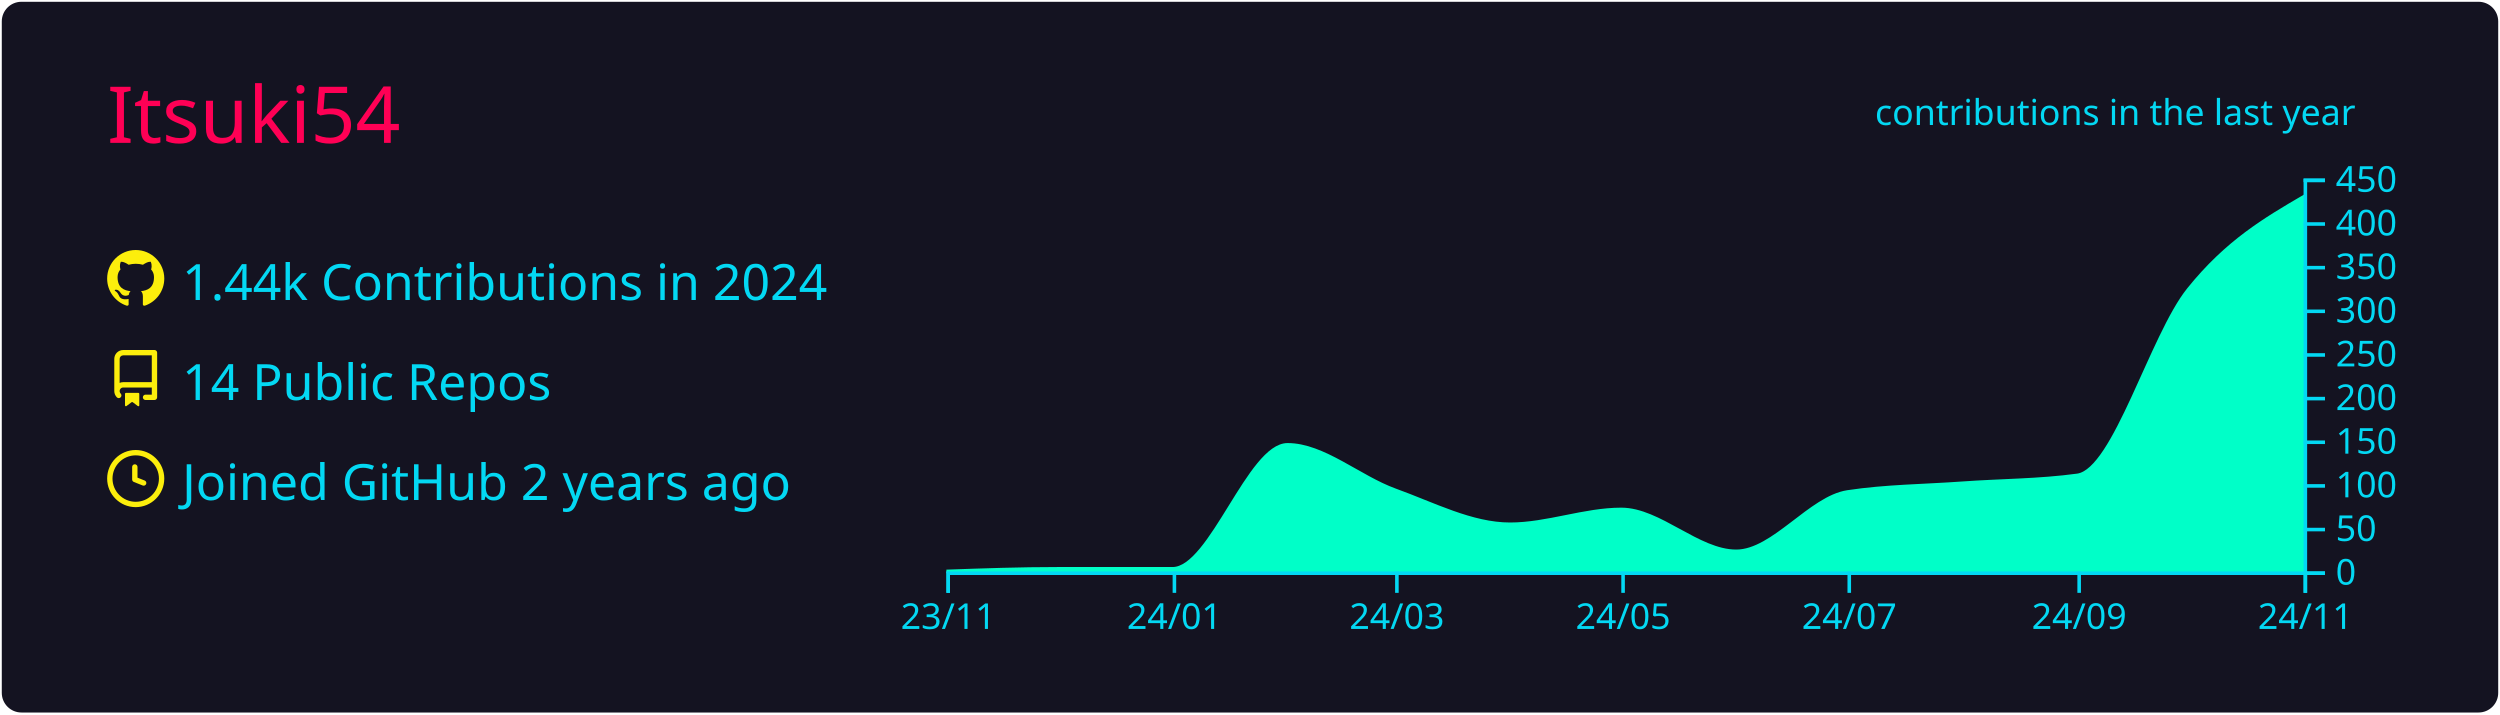
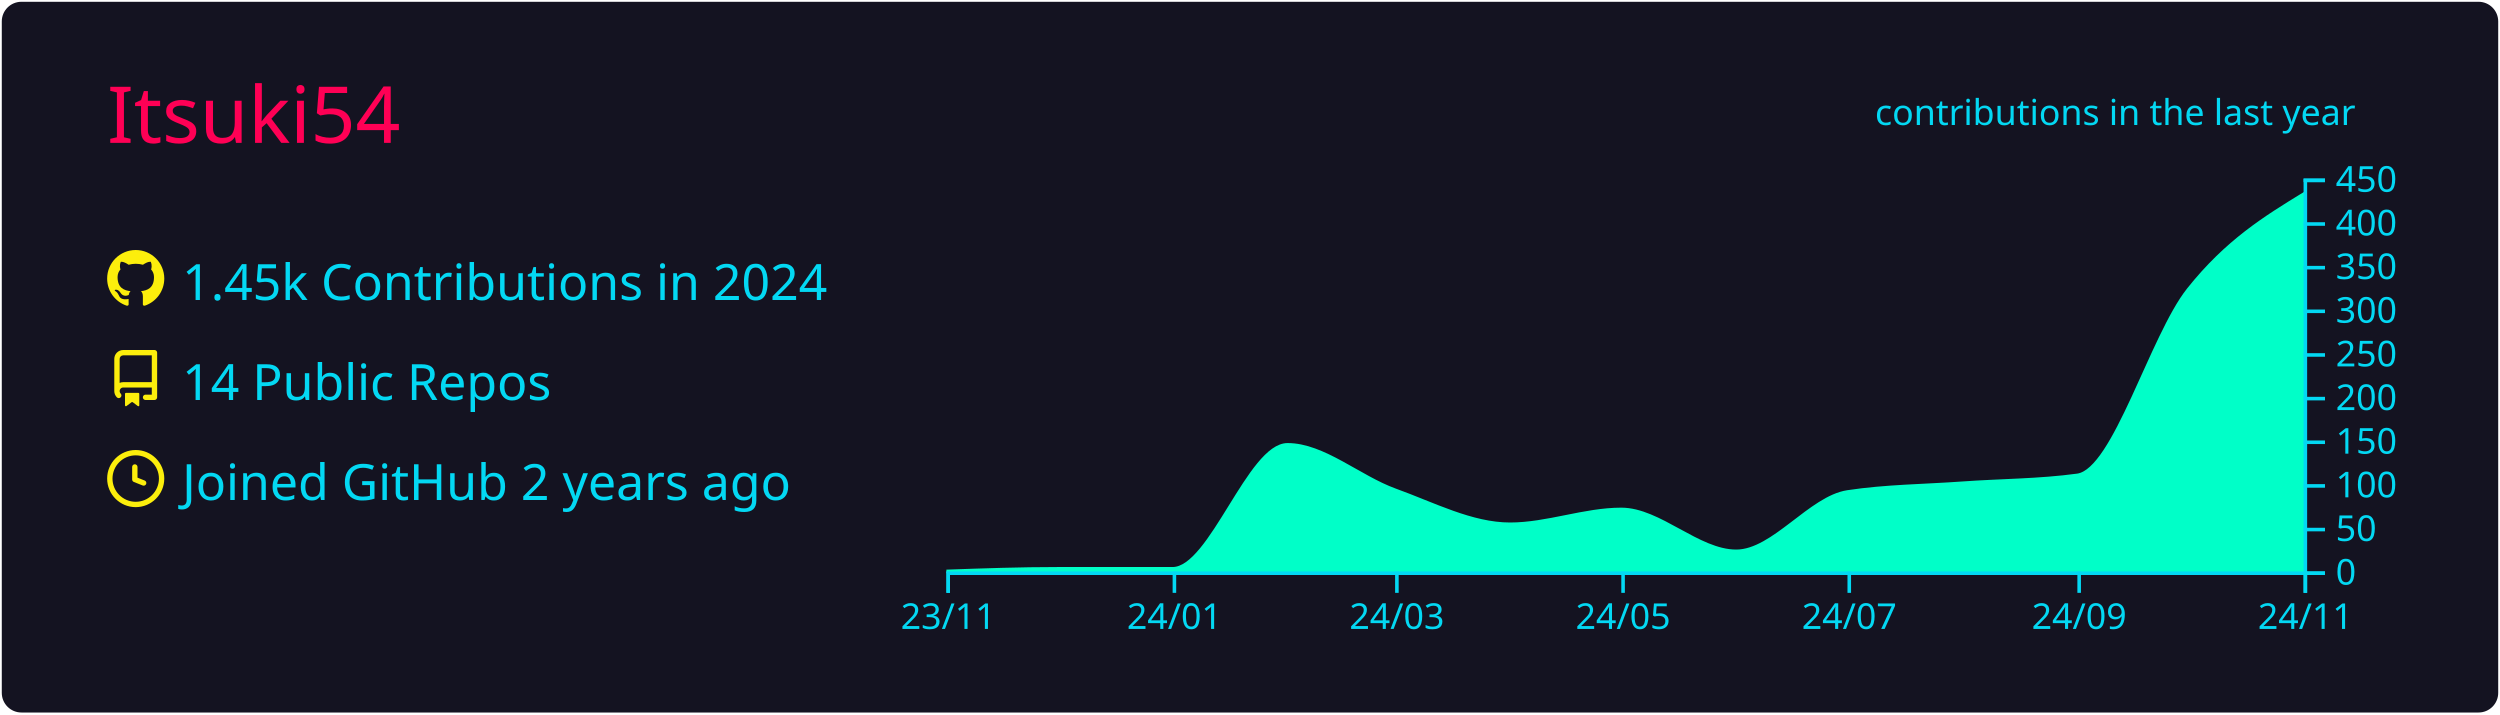
<svg xmlns="http://www.w3.org/2000/svg" width="700" height="200" viewBox="0 0 700 200">
  <style>* {
          font-family: 'Segoe UI', Ubuntu, "Helvetica Neue", Sans-Serif
        }</style>
  <rect x="1" y="1" rx="5" ry="5" height="99%" width="99.714%" stroke="#141321" stroke-width="1" fill="#141321" stroke-opacity="1" />
  <text x="30" y="40" style="font-size: 22px; fill: #ff0055;">Itsuki54</text>
  <g transform="translate(0,40)">
    <g transform="translate(30,30)">
      <g transform="translate(0,0)" width="14" height="14" fill="#fcee0c">
        <path fill-rule="evenodd" d="M8 0C3.58 0 0 3.58 0 8c0 3.54 2.29 6.53 5.47 7.59.4.07.55-.17.55-.38 0-.19-.01-.82-.01-1.49-2.01.37-2.53-.49-2.69-.94-.09-.23-.48-.94-.82-1.13-.28-.15-.68-.52-.01-.53.63-.01 1.08.58 1.23.82.72 1.21 1.87.87 2.33.66.07-.52.28-.87.51-1.07-1.78-.2-3.64-.89-3.64-3.95 0-.87.31-1.59.82-2.15-.08-.2-.36-1.02.08-2.12 0 0 .67-.21 2.2.82.64-.18 1.32-.27 2-.27.68 0 1.36.09 2 .27 1.53-1.04 2.2-.82 2.2-.82.44 1.1.16 1.92.08 2.12.51.56.82 1.27.82 2.15 0 3.07-1.87 3.75-3.65 3.95.29.25.54.73.54 1.48 0 1.07-.01 1.93-.01 2.2 0 .21.15.46.55.38A8.013 8.013 0 0016 8c0-4.42-3.58-8-8-8z" />
      </g>
      <g transform="translate(0,28)" width="14" height="14" fill="#fcee0c">
        <path fill-rule="evenodd" d="M2 2.5A2.5 2.5 0 014.5 0h8.75a.75.75 0 01.75.75v12.5a.75.75 0 01-.75.75h-2.5a.75.75 0 110-1.5h1.75v-2h-8a1 1 0 00-.714 1.7.75.75 0 01-1.072 1.05A2.495 2.495 0 012 11.5v-9zm10.5-1V9h-8c-.356 0-.694.074-1 .208V2.5a1 1 0 011-1h8zM5 12.25v3.25a.25.25 0 00.4.2l1.45-1.087a.25.25 0 01.3 0L8.6 15.7a.25.25 0 00.4-.2v-3.25a.25.25 0 00-.25-.25h-3.5a.25.25 0 00-.25.25z" />
      </g>
      <g transform="translate(0,56)" width="14" height="14" fill="#fcee0c">
        <path fill-rule="evenodd" d="M1.5 8a6.5 6.5 0 1113 0 6.5 6.5 0 01-13 0zM8 0a8 8 0 100 16A8 8 0 008 0zm.5 4.75a.75.75 0 00-1.5 0v3.5a.75.75 0 00.471.696l2.5 1a.75.75 0 00.557-1.392L8.5 7.742V4.75z" />
      </g>
-       <text x="21" y="14" style="fill: #03d8f3; font-size: 14px;">1.44k Contributions in 2024</text>
+       <text x="21" y="14" style="fill: #03d8f3; font-size: 14px;">1.45k Contributions in 2024</text>
      <text x="21" y="42" style="fill: #03d8f3; font-size: 14px;">14 Public Repos</text>
      <text x="21" y="70" style="fill: #03d8f3; font-size: 14px;">Joined GitHub 2 years ago</text>
    </g>
    <g color="#00ffc8" transform="translate(295,10)">
-       <path transform="translate(-30,0)" stroke="#00ffc8" fill="#00ffc8" opacity="1" d="M0,110C10.383,109.633,20.765,109.267,31.148,109.267C41.876,109.267,52.605,109.267,63.333,109.267C74.062,109.267,84.791,74.556,95.519,74.556C105.556,74.556,115.592,83.641,125.628,87.267C136.357,91.143,147.086,96.8,157.814,96.8C168.197,96.8,178.579,92.644,188.962,92.644C199.69,92.644,210.419,104.378,221.148,104.378C231.53,104.378,241.913,89.333,252.295,87.756C263.024,86.126,273.752,86.085,284.481,85.311C295.209,84.537,305.938,84.578,316.667,83.111C327.049,81.692,337.432,43.975,347.814,31.044C358.543,17.683,369.271,11.408,380,5.133L380,110C369.271,110,358.543,110,347.814,110C337.432,110,327.049,110,316.667,110C305.938,110,295.209,110,284.481,110C273.752,110,263.024,110,252.295,110C241.913,110,231.53,110,221.148,110C210.419,110,199.69,110,188.962,110C178.579,110,168.197,110,157.814,110C147.086,110,136.357,110,125.628,110C115.592,110,105.556,110,95.519,110C84.791,110,74.062,110,63.333,110C52.605,110,41.876,110,31.148,110C20.765,110,10.383,110,0,110Z" />
+       <path transform="translate(-30,0)" stroke="#00ffc8" fill="#00ffc8" opacity="1" d="M0,110C10.383,109.633,20.765,109.267,31.148,109.267C41.876,109.267,52.605,109.267,63.333,109.267C74.062,109.267,84.791,74.556,95.519,74.556C105.556,74.556,115.592,83.641,125.628,87.267C136.357,91.143,147.086,96.8,157.814,96.8C168.197,96.8,178.579,92.644,188.962,92.644C199.69,92.644,210.419,104.378,221.148,104.378C231.53,104.378,241.913,89.333,252.295,87.756C263.024,86.126,273.752,86.085,284.481,85.311C295.209,84.537,305.938,84.578,316.667,83.111C327.049,81.692,337.432,44.092,347.814,31.044C358.543,17.562,369.271,10.981,380,4.4L380,110C369.271,110,358.543,110,347.814,110C337.432,110,327.049,110,316.667,110C305.938,110,295.209,110,284.481,110C273.752,110,263.024,110,252.295,110C241.913,110,231.53,110,221.148,110C210.419,110,199.69,110,188.962,110C178.579,110,168.197,110,157.814,110C147.086,110,136.357,110,125.628,110C115.592,110,105.556,110,95.519,110C84.791,110,74.062,110,63.333,110C52.605,110,41.876,110,31.148,110C20.765,110,10.383,110,0,110Z" />
      <g color="#03d8f3" transform="translate(-30,110)" fill="none" font-size="10" font-family="sans-serif" text-anchor="middle">
        <path class="domain" stroke="currentColor" d="M0.5,6V0.5H380.5V6" />
        <g class="tick" opacity="1" transform="translate(0.5,0)">
          <line stroke="currentColor" y2="6" />
          <text fill="currentColor" y="9" dy="0.71em">23/11</text>
        </g>
        <g class="tick" opacity="1" transform="translate(63.83333,0)">
          <line stroke="currentColor" y2="6" />
          <text fill="currentColor" y="9" dy="0.71em">24/01</text>
        </g>
        <g class="tick" opacity="1" transform="translate(126.1284,0)">
          <line stroke="currentColor" y2="6" />
          <text fill="currentColor" y="9" dy="0.71em">24/03</text>
        </g>
        <g class="tick" opacity="1" transform="translate(189.4617,0)">
          <line stroke="currentColor" y2="6" />
          <text fill="currentColor" y="9" dy="0.71em">24/05</text>
        </g>
        <g class="tick" opacity="1" transform="translate(252.7951,0)">
          <line stroke="currentColor" y2="6" />
          <text fill="currentColor" y="9" dy="0.71em">24/07</text>
        </g>
        <g class="tick" opacity="1" transform="translate(317.1667,0)">
          <line stroke="currentColor" y2="6" />
          <text fill="currentColor" y="9" dy="0.71em">24/09</text>
        </g>
        <g class="tick" opacity="1" transform="translate(380.5,0)">
          <line stroke="currentColor" y2="6" />
          <text fill="currentColor" y="9" dy="0.71em">24/11</text>
        </g>
      </g>
      <g color="#03d8f3" transform="translate(350,0)" fill="none" font-size="10" font-family="sans-serif" text-anchor="start">
        <path class="domain" stroke="currentColor" d="M6,110.5H0.5V0.5H6" />
        <g class="tick" opacity="1" transform="translate(0,110.5)">
          <line stroke="currentColor" x2="6" />
          <text fill="currentColor" x="9" dy="0.32em">0</text>
        </g>
        <g class="tick" opacity="1" transform="translate(0,98.27778)">
          <line stroke="currentColor" x2="6" />
          <text fill="currentColor" x="9" dy="0.32em">50</text>
        </g>
        <g class="tick" opacity="1" transform="translate(0,86.05556)">
          <line stroke="currentColor" x2="6" />
          <text fill="currentColor" x="9" dy="0.32em">100</text>
        </g>
        <g class="tick" opacity="1" transform="translate(0,73.83333)">
          <line stroke="currentColor" x2="6" />
          <text fill="currentColor" x="9" dy="0.32em">150</text>
        </g>
        <g class="tick" opacity="1" transform="translate(0,61.61111)">
          <line stroke="currentColor" x2="6" />
          <text fill="currentColor" x="9" dy="0.32em">200</text>
        </g>
        <g class="tick" opacity="1" transform="translate(0,49.38889)">
          <line stroke="currentColor" x2="6" />
          <text fill="currentColor" x="9" dy="0.32em">250</text>
        </g>
        <g class="tick" opacity="1" transform="translate(0,37.16667)">
          <line stroke="currentColor" x2="6" />
          <text fill="currentColor" x="9" dy="0.32em">300</text>
        </g>
        <g class="tick" opacity="1" transform="translate(0,24.94444)">
          <line stroke="currentColor" x2="6" />
          <text fill="currentColor" x="9" dy="0.32em">350</text>
        </g>
        <g class="tick" opacity="1" transform="translate(0,12.72222)">
          <line stroke="currentColor" x2="6" />
          <text fill="currentColor" x="9" dy="0.32em">400</text>
        </g>
        <g class="tick" opacity="1" transform="translate(0,0.5)">
          <line stroke="currentColor" x2="6" />
          <text fill="currentColor" x="9" dy="0.32em">450</text>
        </g>
      </g>
      <g>
        <text y="-15" x="230" style="fill: #03d8f3; font-size: 10px;">contributions in the last year</text>
      </g>
    </g>
  </g>
</svg>
